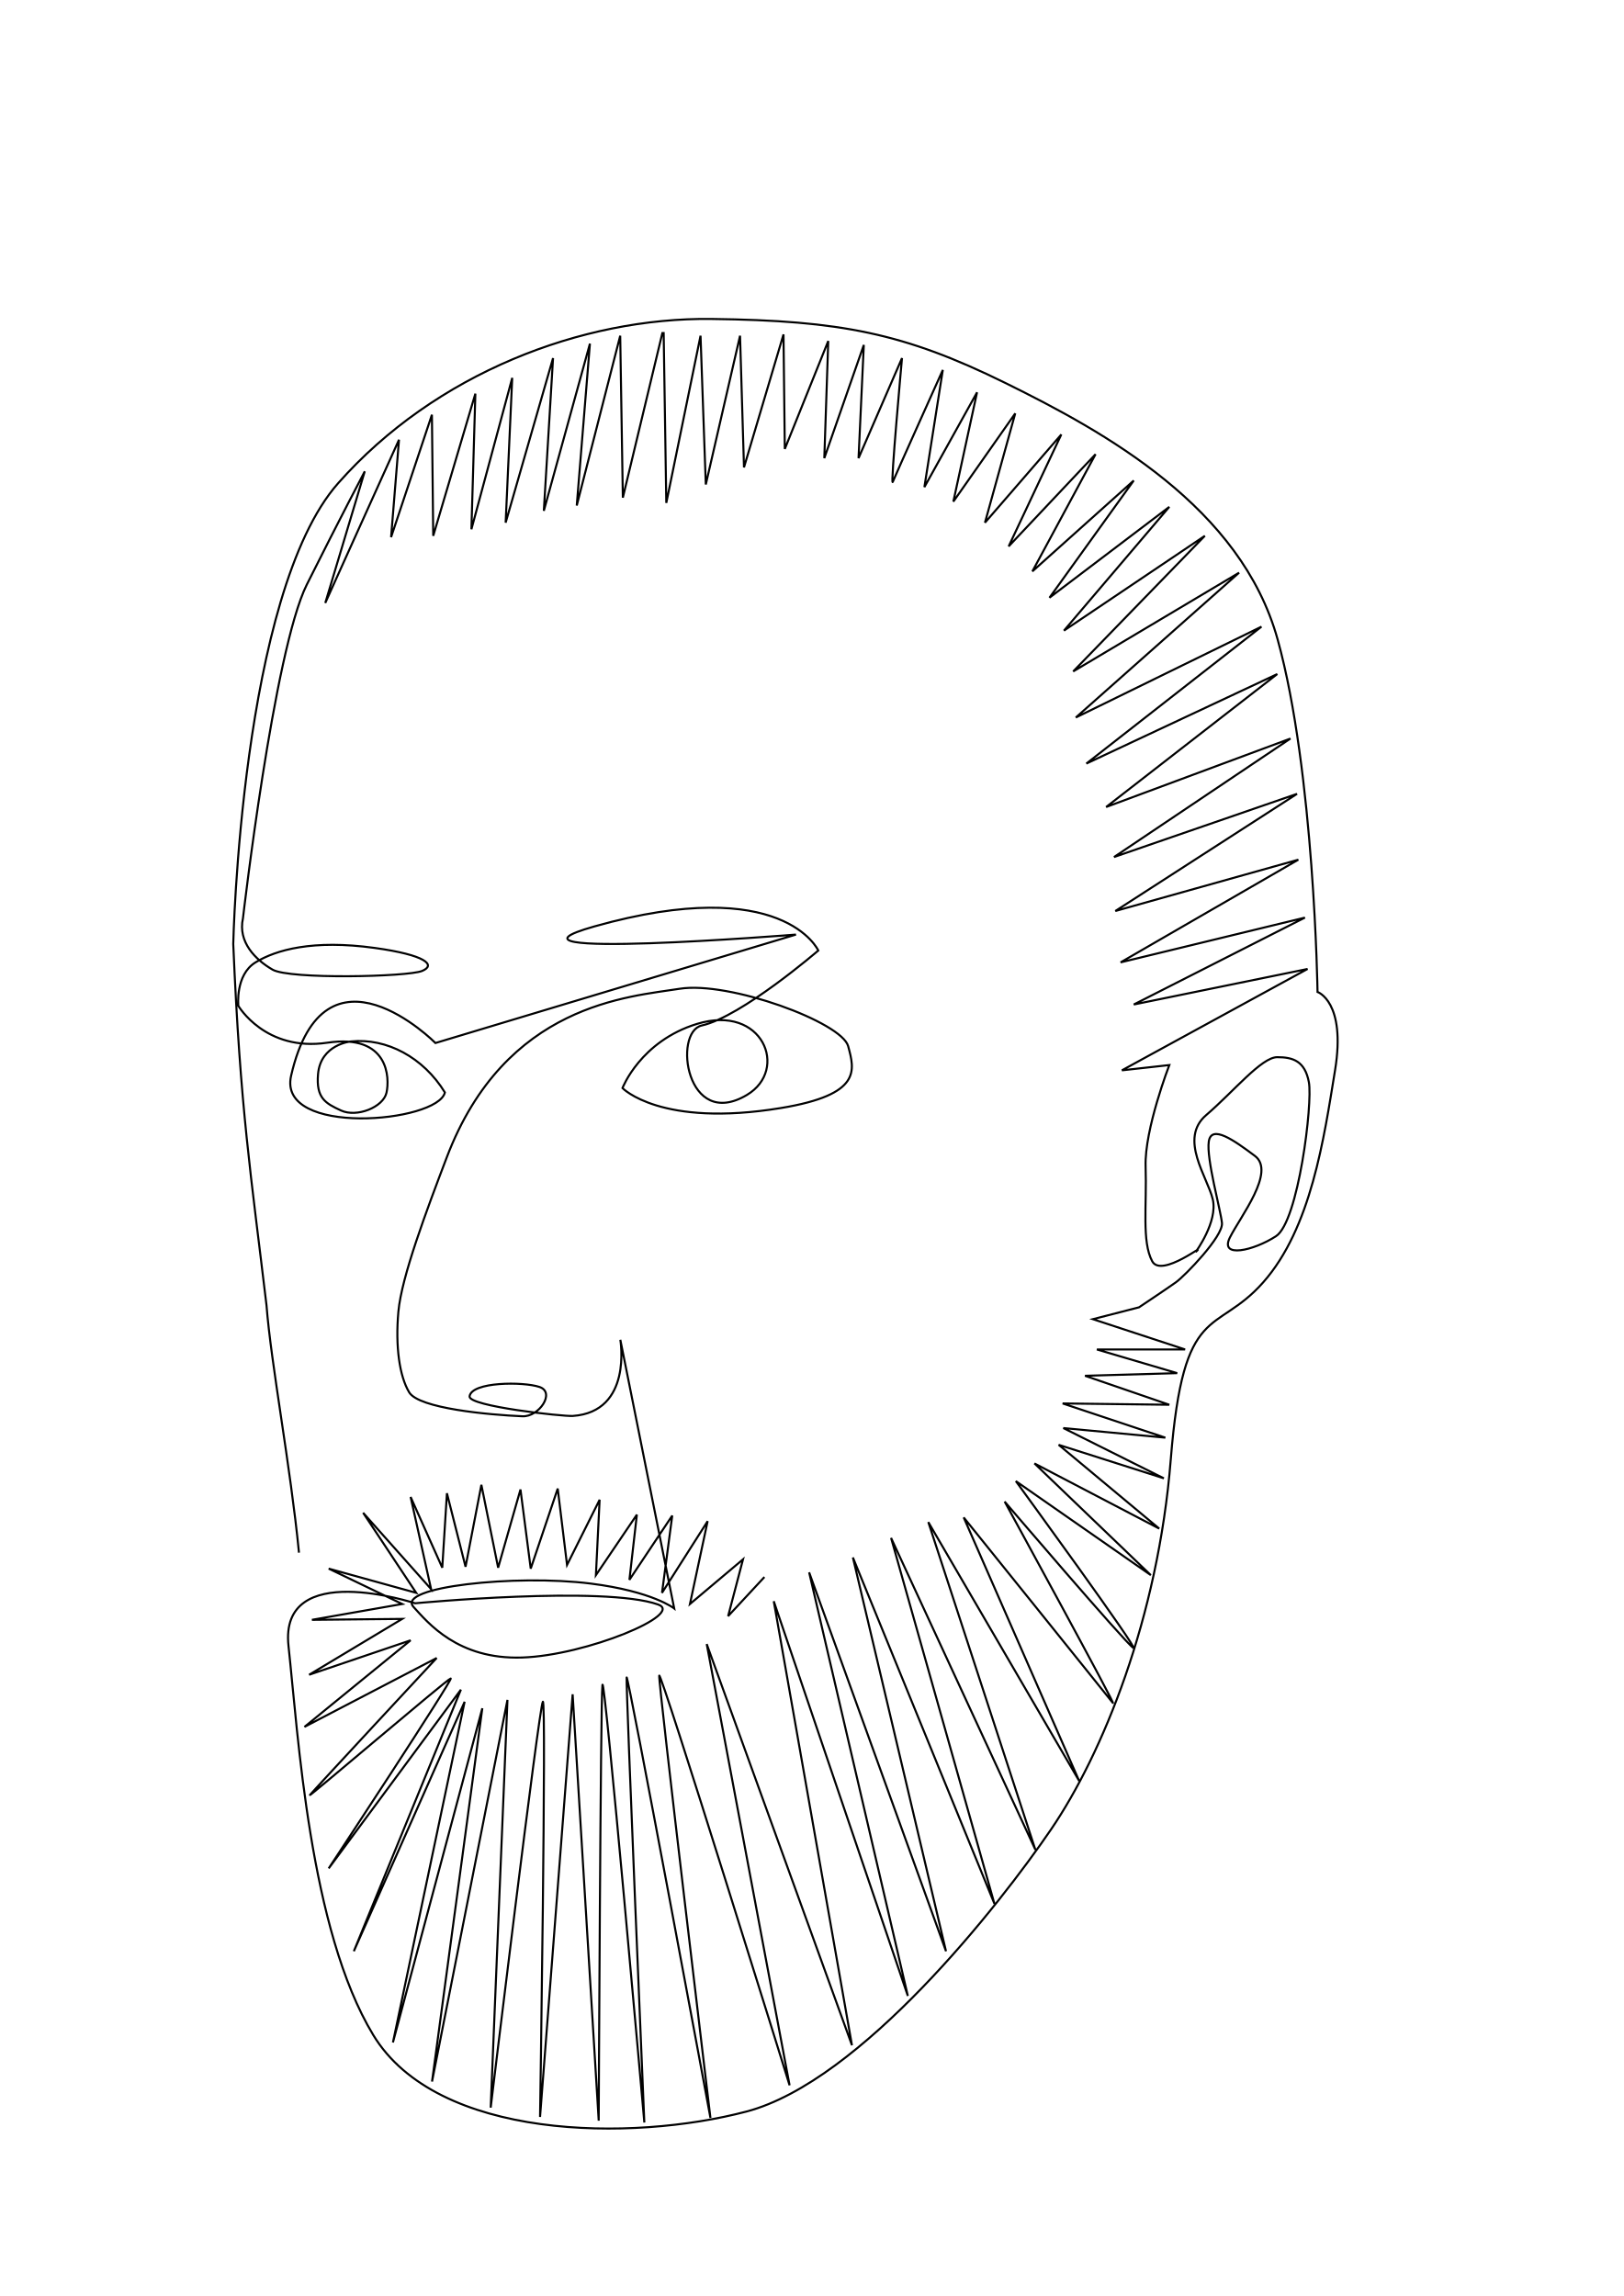
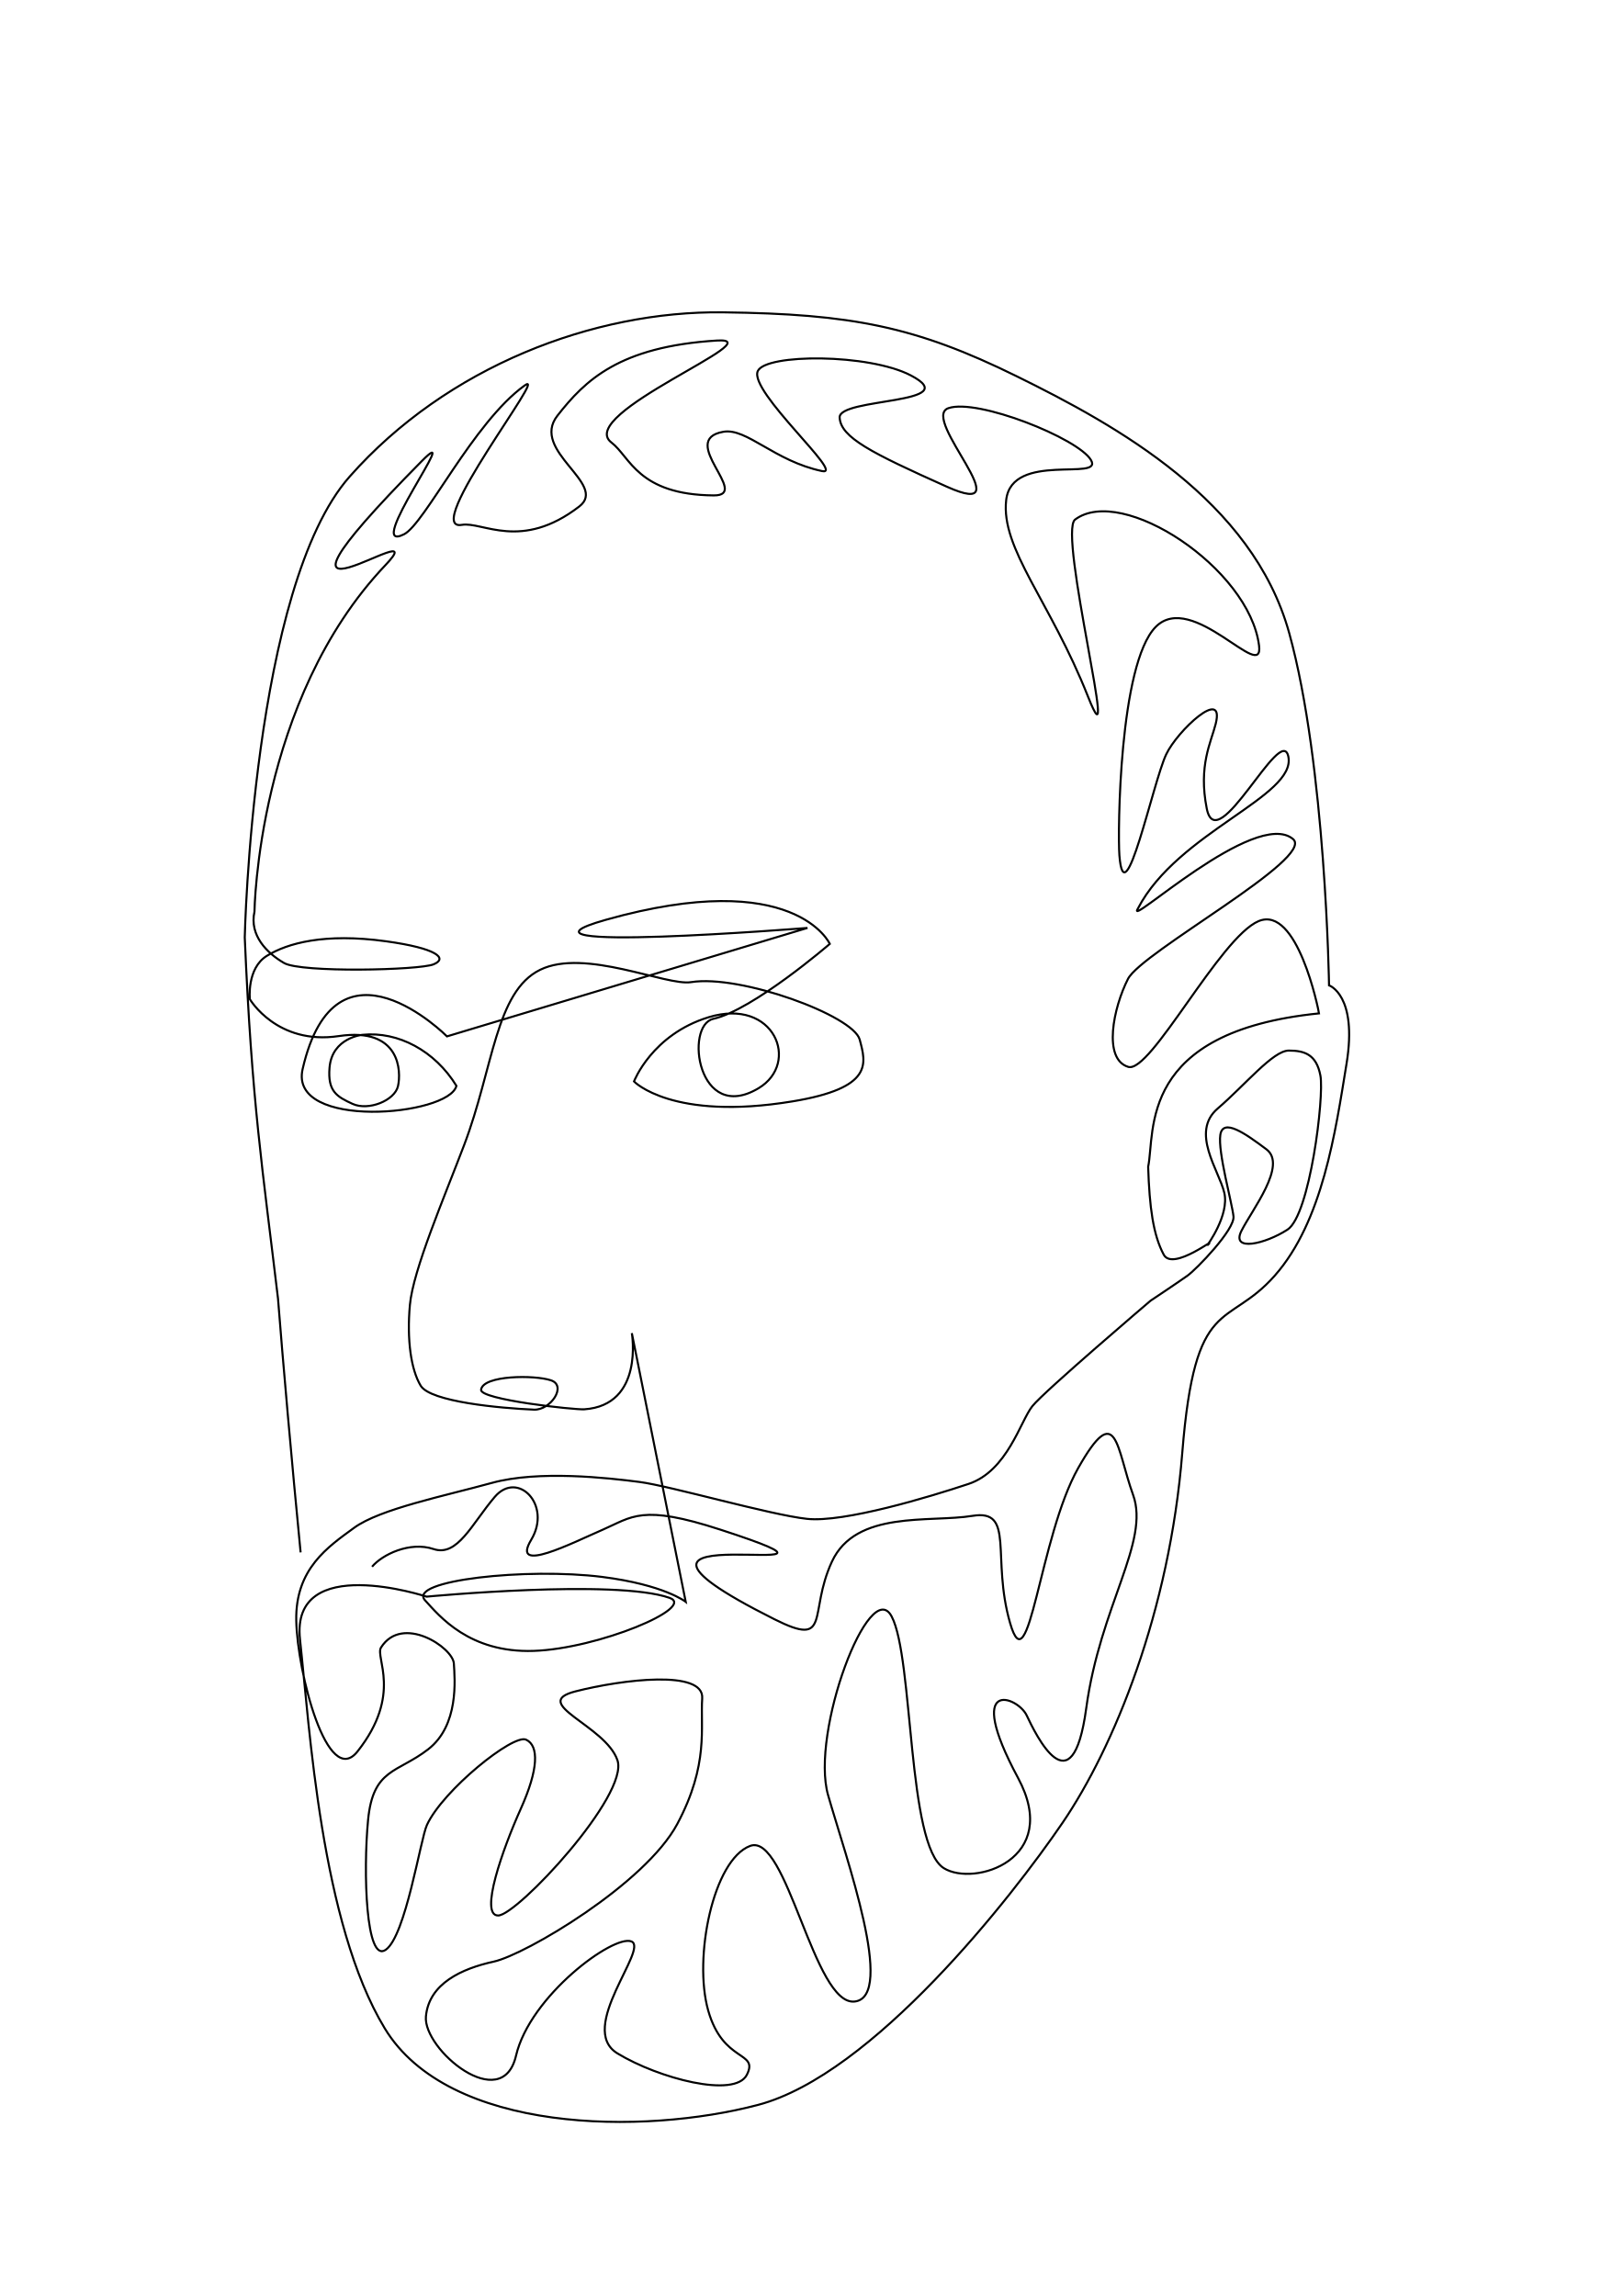
<svg xmlns="http://www.w3.org/2000/svg" width="210mm" height="297mm" viewBox="0 0 210 297" version="1.1" id="svg5" xml:space="preserve">
  <defs id="defs2" />
  <g id="layer1">
-     <path id="path1078" style="display:inline;opacity:1;fill:none;stroke:#000000;stroke-width:0.265;stroke-opacity:1" d="m 38.668,200.847 c -1.094,-11.159 -3.619,-24.474 -4.201,-32.01 -2.008,-16.888 -3.384,-25.246 -4.3,-46.722 0,0 0.983,-45.373 13.567,-59.607 12.584,-14.235 31.564,-21.455 48.274,-21.249 16.71,0.206 24.962,1.857 37.959,8.252 12.997,6.395 30.532,16.091 35.277,33.214 4.745,17.123 5.157,45.592 5.157,45.592 0,0 3.713,1.238 2.269,10.109 -1.444,8.871 -3.094,20.423 -9.283,27.438 -6.189,7.014 -10.315,2.269 -11.965,22.899 -1.65,20.63 -8.871,38.165 -15.472,47.861 -6.602,9.696 -24.549,32.595 -39.403,36.515 -14.853,3.92 -40.022,3.713 -48.274,-9.902 -8.252,-13.616 -9.721,-38.959 -10.959,-50.306 -1.238,-11.346 16.376,-5.538 16.376,-5.538 0,0 24.405,-2.318 31.419,0.157 3.507,1.238 -9.265,6.585 -17.586,6.86 -8.32,0.275 -12.188,-4.521 -14.034,-6.538 -2.367,-2.588 13.222,-4.254 22.903,-3.03 8.024,1.014 10.806,3.219 10.806,3.219 l -6.968,-34.756 c 0,0 1.616,9.321 -6.15,9.855 -1.221,0.084 -13.524,-1.251 -13.348,-2.534 0.26,-1.902 6.954,-1.921 9.044,-1.214 2.09,0.707 -0.052,3.883 -2.207,3.791 -4.371,-0.187 -13.393,-1.012 -14.648,-3.098 -1.255,-2.086 -1.802,-5.922 -1.396,-10.438 0.406,-4.515 3.69,-13.201 6.246,-19.93 7.58,-19.954 23.717,-20.801 30.112,-21.832 6.395,-1.031 20.99,4.333 21.815,7.428 0.825,3.094 1.819,6.257 -8.681,7.993 -15.577,2.576 -20.509,-2.578 -20.509,-2.578 0,0 2.317,-6.061 9.645,-8.304 8.511,-2.606 11.911,5.925 6.464,9.182 -7.868,4.705 -9.607,-8.135 -5.845,-8.975 5.158,-1.152 15.06,-9.696 15.06,-9.696 0,0 -4.49,-10.013 -28.959,-3.117 -15.605,4.397 26.071,1.054 26.071,1.054 l -46.624,14.028 c 0,0 -14.368,-14.48 -18.668,4.222 -1.822,7.924 18.951,6.092 19.889,2.173 -2.783,-4.531 -7.531,-7.068 -12.142,-6.599 0,0 -3.943,0.348 -4.268,4.252 -0.255,3.065 0.937,3.747 2.98,4.683 2.044,0.937 5.45,-0.426 5.875,-2.299 0.426,-1.873 0.341,-7.664 -7.664,-6.471 -8.004,1.192 -11.495,-4.768 -11.495,-4.768 0,0 -0.426,-4.002 2.214,-5.62 2.64,-1.618 7.408,-2.98 15.412,-1.873 6.601,0.913 8.004,2.214 6.131,2.98 -1.873,0.766 -17.115,1.107 -19.329,-0.17 -2.214,-1.277 -4.513,-3.576 -3.832,-6.642 0,0 4.002,-34.657 8.26,-43.172 4.258,-8.515 7.493,-14.646 7.493,-14.646 l -5.109,17.03 9.537,-21.117 -1.022,12.602 5.279,-15.838 0.17,15.668 5.45,-18.393 -0.511,17.541 5.279,-19.585 -0.852,18.733 6.131,-21.288 -1.192,19.755 5.961,-21.628 -1.703,20.947 5.62,-21.969 0.341,20.947 5.109,-21.288 h 0.17 l 0.341,21.969 4.428,-21.628 0.681,19.244 4.428,-19.244 0.511,17.03 5.109,-17.201 0.17,14.816 5.62,-13.965 -0.511,15.157 5.109,-14.646 -0.681,14.646 5.62,-12.943 c 0,0 -1.533,16.86 -1.192,16.008 0.341,-0.852 6.471,-14.476 6.471,-14.476 l -2.384,15.157 6.812,-12.262 -3.065,14.135 8.004,-11.41 -3.917,14.135 9.878,-11.41 -6.812,14.476 11.24,-11.921 -8.175,15.157 13.113,-11.751 -10.899,15.157 15.498,-11.751 -13.624,16.008 18.222,-12.262 -17.03,17.541 21.458,-12.773 -21.117,18.733 24.013,-11.751 -22.65,17.711 24.694,-11.581 -22.139,17.201 23.842,-8.856 -22.821,15.327 23.672,-8.175 -23.502,15.157 23.672,-6.642 -22.991,13.284 23.842,-5.79 -22.139,11.24 22.48,-4.598 -24.013,13.113 6.131,-0.681 c 0,0 -3.224,8.347 -3.065,13.113 0.17,5.109 -0.511,9.707 0.852,12.262 1.205,2.259 7.323,-2.725 5.62,-1.192 0,0 2.895,-3.917 2.214,-6.812 -0.681,-2.895 -4.428,-7.834 -0.852,-10.899 3.576,-3.065 7.153,-7.493 9.196,-7.493 2.044,0 3.576,0.511 4.087,3.236 0.511,2.725 -1.362,18.052 -4.258,19.925 -2.895,1.873 -7.323,2.895 -5.961,0.17 1.362,-2.725 5.961,-8.515 3.236,-10.559 -2.725,-2.044 -5.62,-4.087 -5.961,-1.873 -0.341,2.214 1.533,8.856 1.703,10.559 0.17,1.703 -4.768,6.812 -5.961,7.664 -1.192,0.852 -4.768,3.236 -4.768,3.236 l -5.961,1.533 11.921,3.917 h -11.41 l 10.388,3.065 -11.921,0.341 10.899,3.747 -13.794,-0.17 13.284,4.428 -13.196,-1.243 13.006,6.503 -13.608,-4.335 13.006,10.838 -16.137,-8.43 15.053,14.451 -17.461,-12.163 c 0,0 16.257,22.278 15.173,21.556 -1.084,-0.723 -16.618,-18.906 -16.618,-18.906 0,0 14.812,27.095 13.969,26.011 -0.843,-1.084 -19.268,-23.964 -19.268,-23.964 l 14.932,34.079 -19.508,-33.477 13.849,42.389 -18.665,-40.341 13.367,47.326 -18.304,-44.797 12.042,50.938 -17.702,-49.012 12.765,54.792 -17.341,-51.059 10.115,57.441 -18.786,-51.902 10.718,57.08 c 0,0 -16.739,-53.949 -16.859,-52.986 -0.12,0.963 6.623,57.2 6.623,57.2 0,0 -10.718,-57.803 -10.838,-56.96 -0.12,0.843 2.288,57.562 2.288,57.562 0,0 -5.178,-58.645 -5.419,-56.598 -0.241,2.047 -0.482,56.357 -0.482,56.357 l -3.372,-55.153 -4.215,54.672 c 0,0 0.843,-54.31 0.361,-53.708 -0.482,0.602 -6.744,52.504 -6.744,52.504 l 2.168,-52.745 -9.754,49.373 6.503,-48.289 -11.561,43.231 9.272,-44.074 -14.33,32.273 13.849,-33.839 -17.1,23.121 c 0,0 16.257,-24.686 15.775,-24.566 -0.482,0.12 -18.665,15.655 -18.184,15.053 0.482,-0.602 16.377,-17.702 16.377,-17.702 l -17.1,8.911 13.728,-11.199 -13.126,4.456 12.042,-7.225 -11.681,0.12 11.681,-2.047 -9.513,-4.576 11.32,3.131 -6.864,-10.356 8.791,9.875 -2.649,-11.922 4.094,9.152 0.602,-9.634 2.408,9.513 2.047,-10.597 2.168,10.718 2.89,-10.115 1.325,10.236 3.492,-10.356 1.204,9.875 4.215,-8.43 -0.482,9.754 5.299,-7.827 -0.963,8.43 5.539,-8.309 -1.325,9.995 5.901,-9.272 -2.288,10.718 6.864,-5.78 -1.927,7.346 4.696,-5.058" />
+     <path id="path1078-1" style="display:inline;fill:none;stroke:#000000;stroke-width:0.265;stroke-opacity:1" d="m 38.879,200.81 c -1.094,-11.159 -2.342,-25.295 -2.924,-32.831 -2.008,-16.888 -3.384,-25.246 -4.3,-46.722 0,0 0.983,-45.373 13.567,-59.607 12.584,-14.235 31.564,-21.455 48.274,-21.249 16.71,0.206 24.962,1.857 37.959,8.252 12.997,6.395 30.532,16.091 35.277,33.214 4.745,17.123 5.157,45.592 5.157,45.592 0,0 3.713,1.238 2.269,10.109 -1.444,8.871 -3.094,20.423 -9.283,27.438 -6.189,7.014 -10.315,2.269 -11.965,22.899 -1.65,20.63 -8.871,38.165 -15.472,47.861 -6.602,9.696 -24.549,32.595 -39.403,36.515 -14.853,3.92 -40.022,3.713 -48.274,-9.902 -8.252,-13.616 -9.721,-38.959 -10.959,-50.306 -1.238,-11.346 16.376,-5.538 16.376,-5.538 0,0 24.405,-2.318 31.419,0.157 3.507,1.238 -9.265,6.585 -17.586,6.86 -8.32,0.275 -12.188,-4.521 -14.034,-6.538 -2.367,-2.588 13.222,-4.254 22.903,-3.03 8.024,1.014 10.806,3.219 10.806,3.219 l -6.968,-34.756 c 0,0 1.616,9.321 -6.15,9.855 -1.221,0.084 -13.524,-1.251 -13.348,-2.534 0.26,-1.902 6.954,-1.921 9.044,-1.214 2.09,0.707 -0.052,3.883 -2.207,3.791 -4.371,-0.187 -13.393,-1.012 -14.648,-3.098 -1.255,-2.086 -1.802,-5.922 -1.396,-10.438 0.406,-4.515 4.464,-13.975 7.02,-20.704 3.79,-9.977 4.043,-19.821 9.825,-22.656 5.781,-2.835 16.316,2.114 19.514,1.598 6.395,-1.031 20.99,4.333 21.815,7.428 0.825,3.094 1.819,6.257 -8.681,7.993 -15.577,2.576 -20.509,-2.578 -20.509,-2.578 0,0 2.317,-6.061 9.645,-8.304 8.511,-2.606 11.911,5.925 6.464,9.182 -7.868,4.705 -9.607,-8.135 -5.845,-8.975 5.158,-1.152 15.06,-9.696 15.06,-9.696 0,0 -4.49,-10.013 -28.959,-3.117 -15.605,4.397 26.071,1.054 26.071,1.054 l -46.624,14.028 c 0,0 -14.368,-14.48 -18.668,4.222 -1.822,7.924 18.951,6.092 19.889,2.173 -2.783,-4.531 -7.531,-7.068 -12.142,-6.599 0,0 -3.943,0.348 -4.268,4.252 -0.255,3.065 0.937,3.747 2.98,4.683 2.044,0.937 5.45,-0.426 5.875,-2.299 0.426,-1.873 0.341,-7.664 -7.664,-6.471 -8.004,1.192 -11.495,-4.768 -11.495,-4.768 0,0 -0.426,-4.002 2.214,-5.62 2.64,-1.618 7.408,-2.98 15.412,-1.873 6.601,0.913 8.004,2.214 6.131,2.98 -1.873,0.766 -17.115,1.107 -19.329,-0.17 -2.214,-1.277 -4.513,-3.576 -3.832,-6.642 0,0 0.337,-27.358 16.946,-44.837 7.099,-7.47 -21.169,12.719 4.672,-13.426 5.6,-5.666 -7.685,12.163 -2.28,9.447 2.702,-1.358 8.948,-14.462 15.598,-19.245 3.325,-2.391 -13.438,18.937 -8.111,18.024 2.664,-0.457 7.657,3.426 15.189,-2.384 3.766,-2.905 -6.41,-7.17 -2.832,-11.741 3.578,-4.572 8.01,-8.935 20.611,-9.717 7.588,-0.471 -18.459,9.516 -13.616,13.2 2.421,1.842 3.406,6.753 13.213,6.833 4.903,0.04 -4.758,-7.191 1.26,-8.232 3.009,-0.521 6.615,3.796 12.762,5.085 3.073,0.645 -9.489,-10.295 -8.321,-12.928 1.011,-2.28 14.379,-2.282 19.796,0.552 7.151,3.741 -9.334,2.872 -9.204,5.447 0.13,2.574 4.068,4.559 13.862,8.948 10.147,4.547 -3.564,-8.878 0.21,-10.16 3.774,-1.282 16.777,3.903 18.431,6.712 1.654,2.809 -10.234,-1.144 -10.963,5.164 -0.729,6.307 5.696,13.083 10.584,25.443 4.359,11.02 -3.932,-21.214 -1.673,-22.906 6.076,-4.549 22.539,6.307 23.792,16.302 0.626,4.997 -8.645,-7.216 -13.373,-2.41 -4.728,4.807 -4.913,26.633 -4.689,29.536 0.643,8.334 4.325,-9.4 6.052,-13.056 1.455,-3.079 7.605,-8.78 6.405,-3.956 -0.6,2.412 -2.263,5.39 -1.158,10.966 1.311,6.615 9.622,-11.148 10.55,-6.732 1.082,5.151 -14.296,9.755 -19.447,19.651 -1.787,2.848 15.197,-13.036 20.055,-8.973 2.939,2.458 -19.569,14.599 -21.348,18.095 -1.893,3.72 -3.279,10.376 0.04,11.376 2.891,0.871 11.852,-16.757 16.858,-18.856 5.006,-2.098 7.728,11.375 7.81,11.935 -23.46,2.38 -21.163,15.261 -22.097,19.848 0.167,5.245 0.65,8.804 2.013,11.359 1.205,2.259 7.323,-2.725 5.62,-1.192 0,0 2.895,-3.917 2.214,-6.812 -0.681,-2.895 -4.428,-7.834 -0.852,-10.899 3.576,-3.065 7.153,-7.493 9.196,-7.493 2.044,0 3.576,0.511 4.087,3.236 0.511,2.725 -1.362,18.052 -4.258,19.925 -2.895,1.873 -7.323,2.895 -5.961,0.17 1.362,-2.725 5.961,-8.515 3.236,-10.559 -2.725,-2.044 -5.62,-4.087 -5.961,-1.873 -0.341,2.214 1.533,8.856 1.703,10.559 0.17,1.703 -4.768,6.812 -5.961,7.664 -1.192,0.852 -4.768,3.236 -4.768,3.236 0,0 -13.738,11.702 -15.286,13.637 -1.548,1.935 -3.225,8.385 -8.256,10.062 -5.031,1.677 -16.125,5.031 -20.898,4.515 -4.773,-0.516 -17.673,-4.257 -21.672,-4.773 -3.999,-0.516 -13.029,-1.548 -19.092,0.129 -6.063,1.677 -14.448,3.354 -17.802,5.805 -3.354,2.451 -7.611,5.289 -7.482,11.997 0.129,6.708 4.036,21.85 7.932,16.92 5.829,-7.377 2.227,-12.167 3.033,-13.437 2.749,-4.331 9.288,0 9.417,2.064 0.129,2.064 0.676,8.011 -3.323,11.107 -3.999,3.096 -7.126,2.438 -7.771,9.146 -0.645,6.708 -0.293,18.592 2.287,16.786 2.58,-1.806 4.487,-14.321 5.324,-16.141 2.067,-4.489 11.147,-11.811 12.824,-11.037 1.677,0.774 1.624,3.813 -0.698,8.973 -2.322,5.16 -5.366,13.772 -2.915,13.772 2.451,0 16.976,-15.578 15.428,-20.093 -1.548,-4.515 -11.481,-7.353 -5.418,-8.901 6.063,-1.548 16.641,-2.838 16.383,0.903 -0.258,3.741 0.903,8.514 -3.225,16.254 -4.128,7.74 -19.608,16.899 -23.736,17.802 -4.128,0.903 -8.385,2.838 -8.772,7.095 -0.387,4.257 9.847,12.812 11.653,5.073 1.806,-7.74 12.593,-15.684 14.915,-14.781 2.322,0.903 -7.089,11.257 -1.8,14.482 5.289,3.225 15.2,5.853 16.748,2.757 1.548,-3.096 -3.074,-1.467 -5.009,-8.304 -1.935,-6.837 0.645,-19.479 5.418,-21.285 4.773,-1.806 8.256,20.769 13.545,20.124 5.289,-0.645 -1.134,-18.567 -3.456,-26.694 -2.322,-8.127 5.391,-28.518 8.229,-23.1 2.838,5.418 1.986,29.573 6.737,32.543 3.909,2.443 15.278,-1.107 9.606,-11.662 -7.072,-13.161 -0.053,-10.558 1.108,-8.107 1.161,2.451 5.899,12.381 7.705,-0.906 1.806,-13.287 8.256,-21.543 6.063,-27.606 -2.193,-6.063 -2.064,-12.384 -7.095,-3.483 -5.031,8.901 -6.365,28.565 -8.816,20.051 -2.451,-8.514 0.689,-14.762 -4.858,-13.859 -5.547,0.903 -15.093,-0.774 -18.189,5.934 -3.096,6.708 0.006,11.171 -7.429,7.441 -29.533,-14.817 17.552,-3.61 -6.997,-11.594 -10.212,-3.321 -11.374,-1.652 -15.244,0.025 -3.87,1.677 -11.925,5.805 -9.216,1.29 2.709,-4.515 -1.749,-9.03 -4.716,-5.547 -2.967,3.483 -4.813,7.778 -7.909,6.746 -3.096,-1.032 -6.667,0.736 -7.957,2.284" />
  </g>
</svg>
